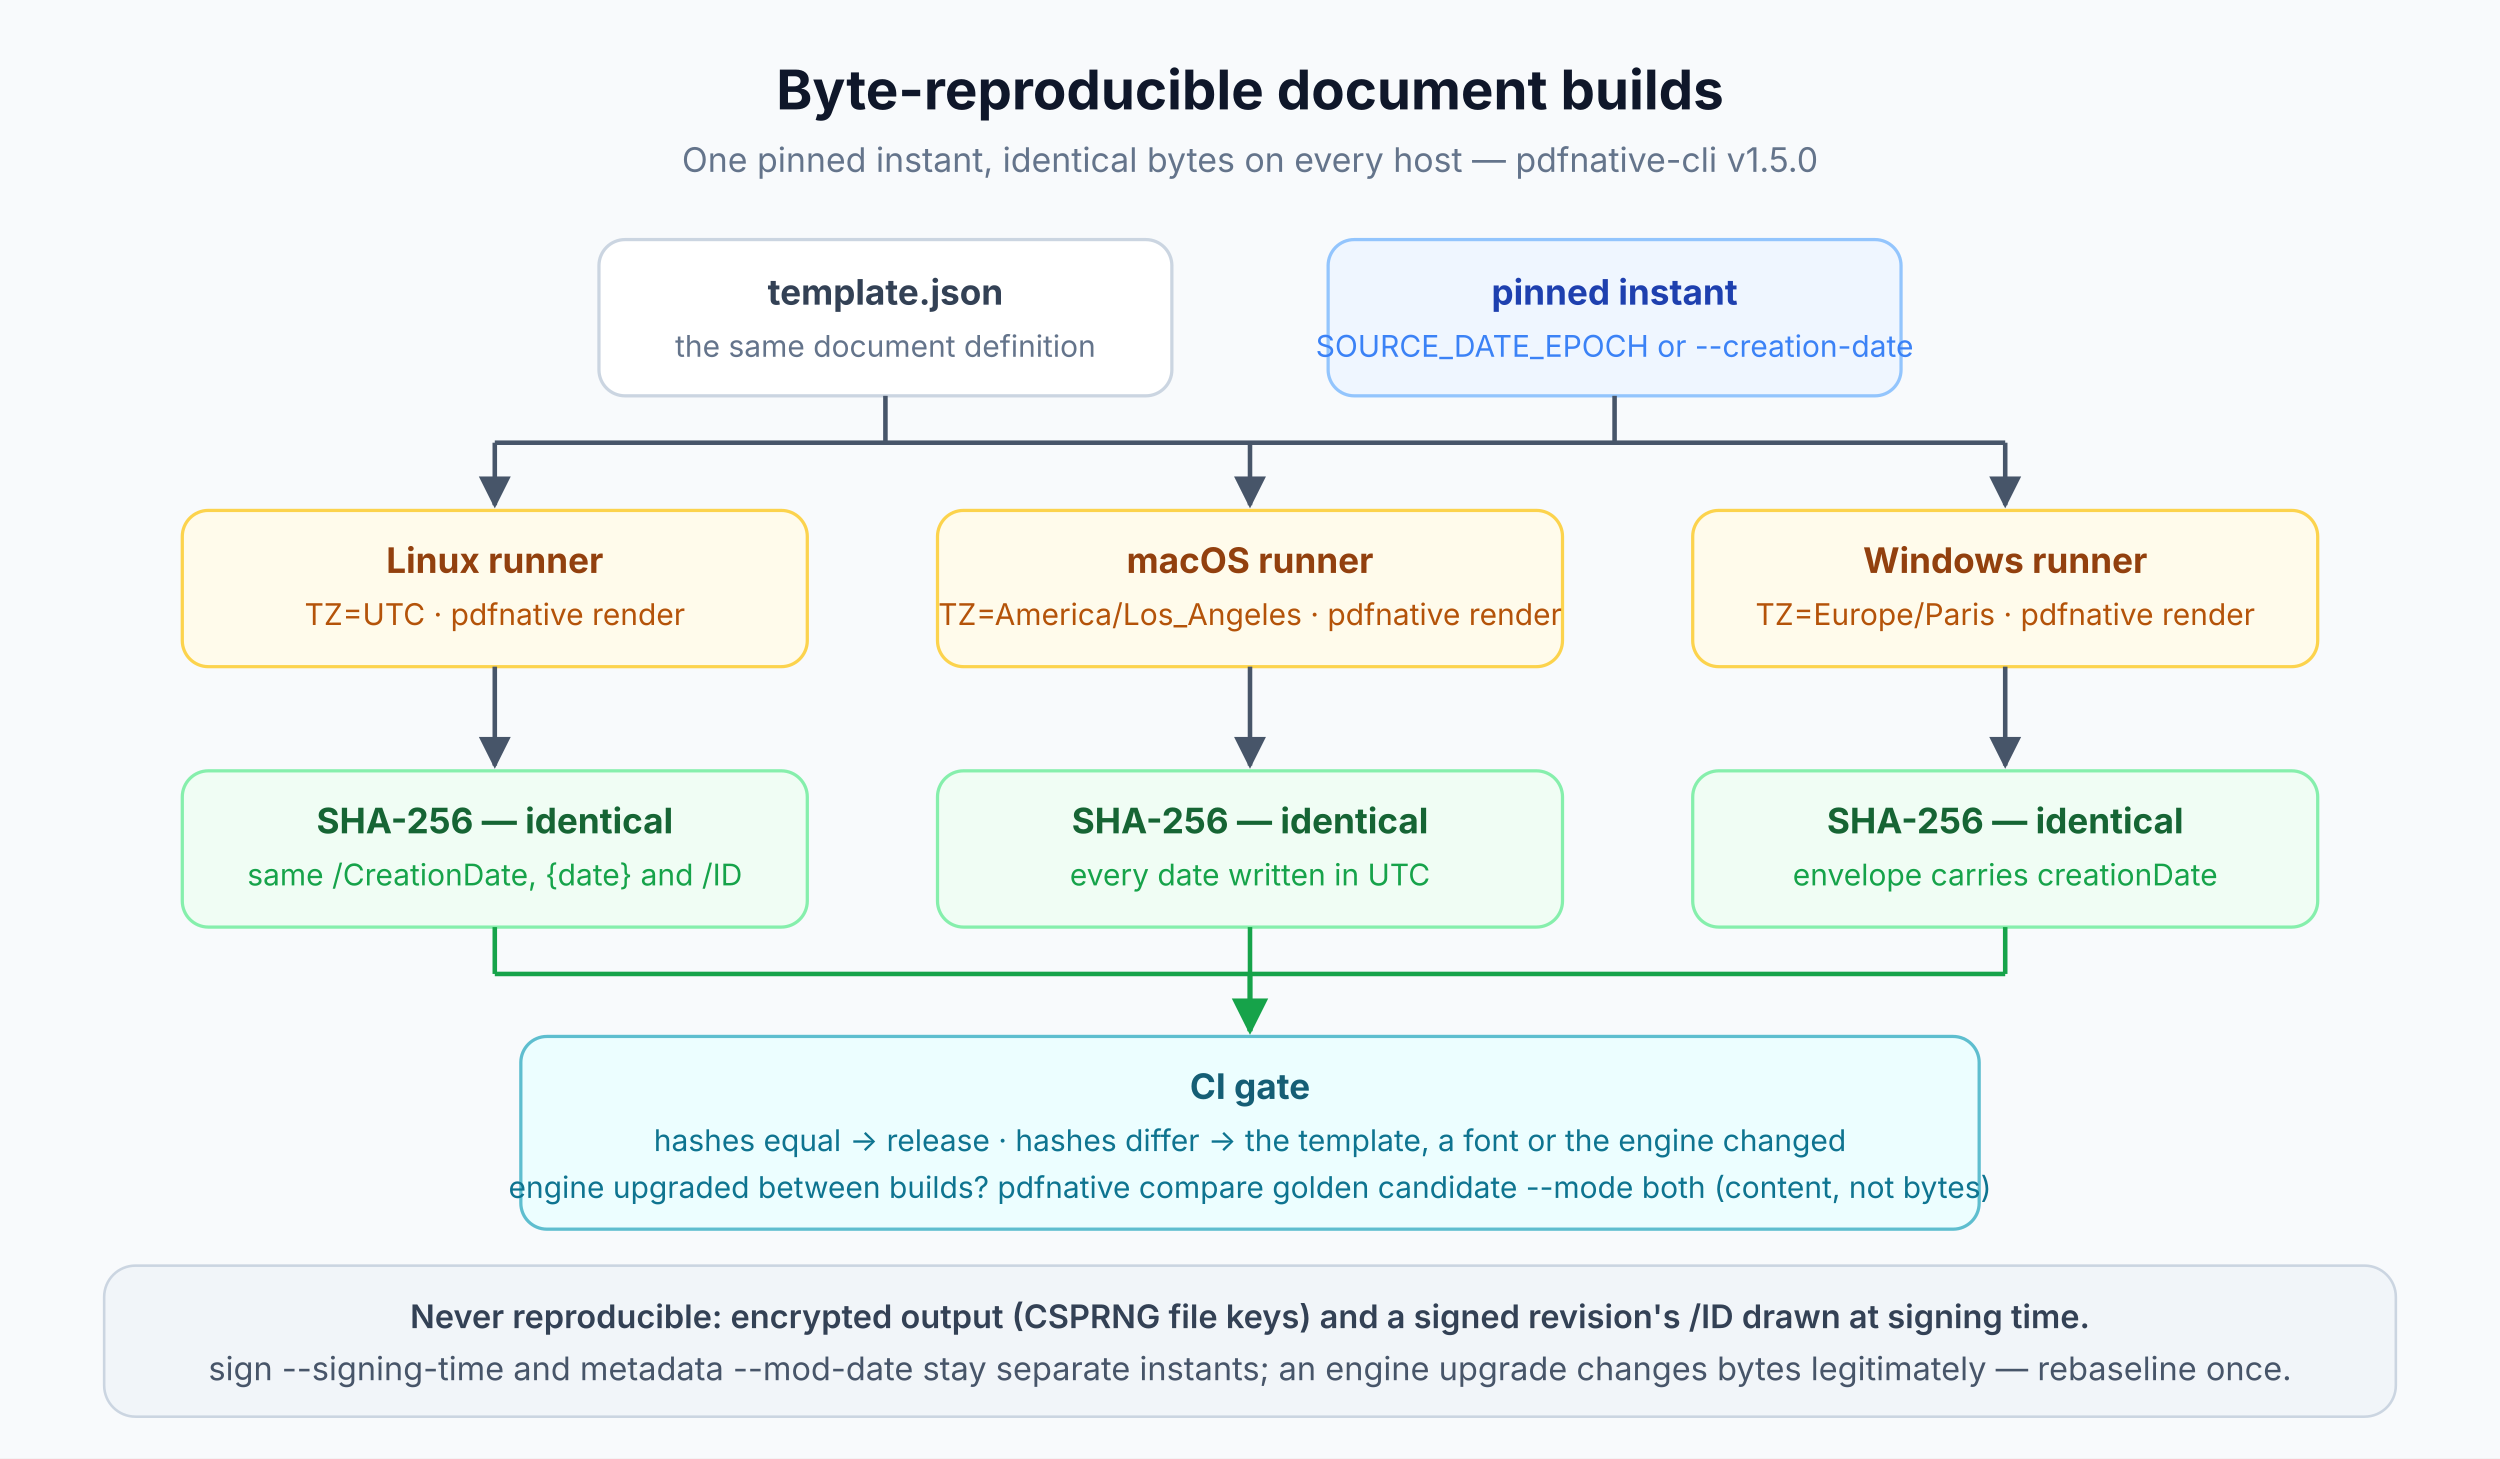
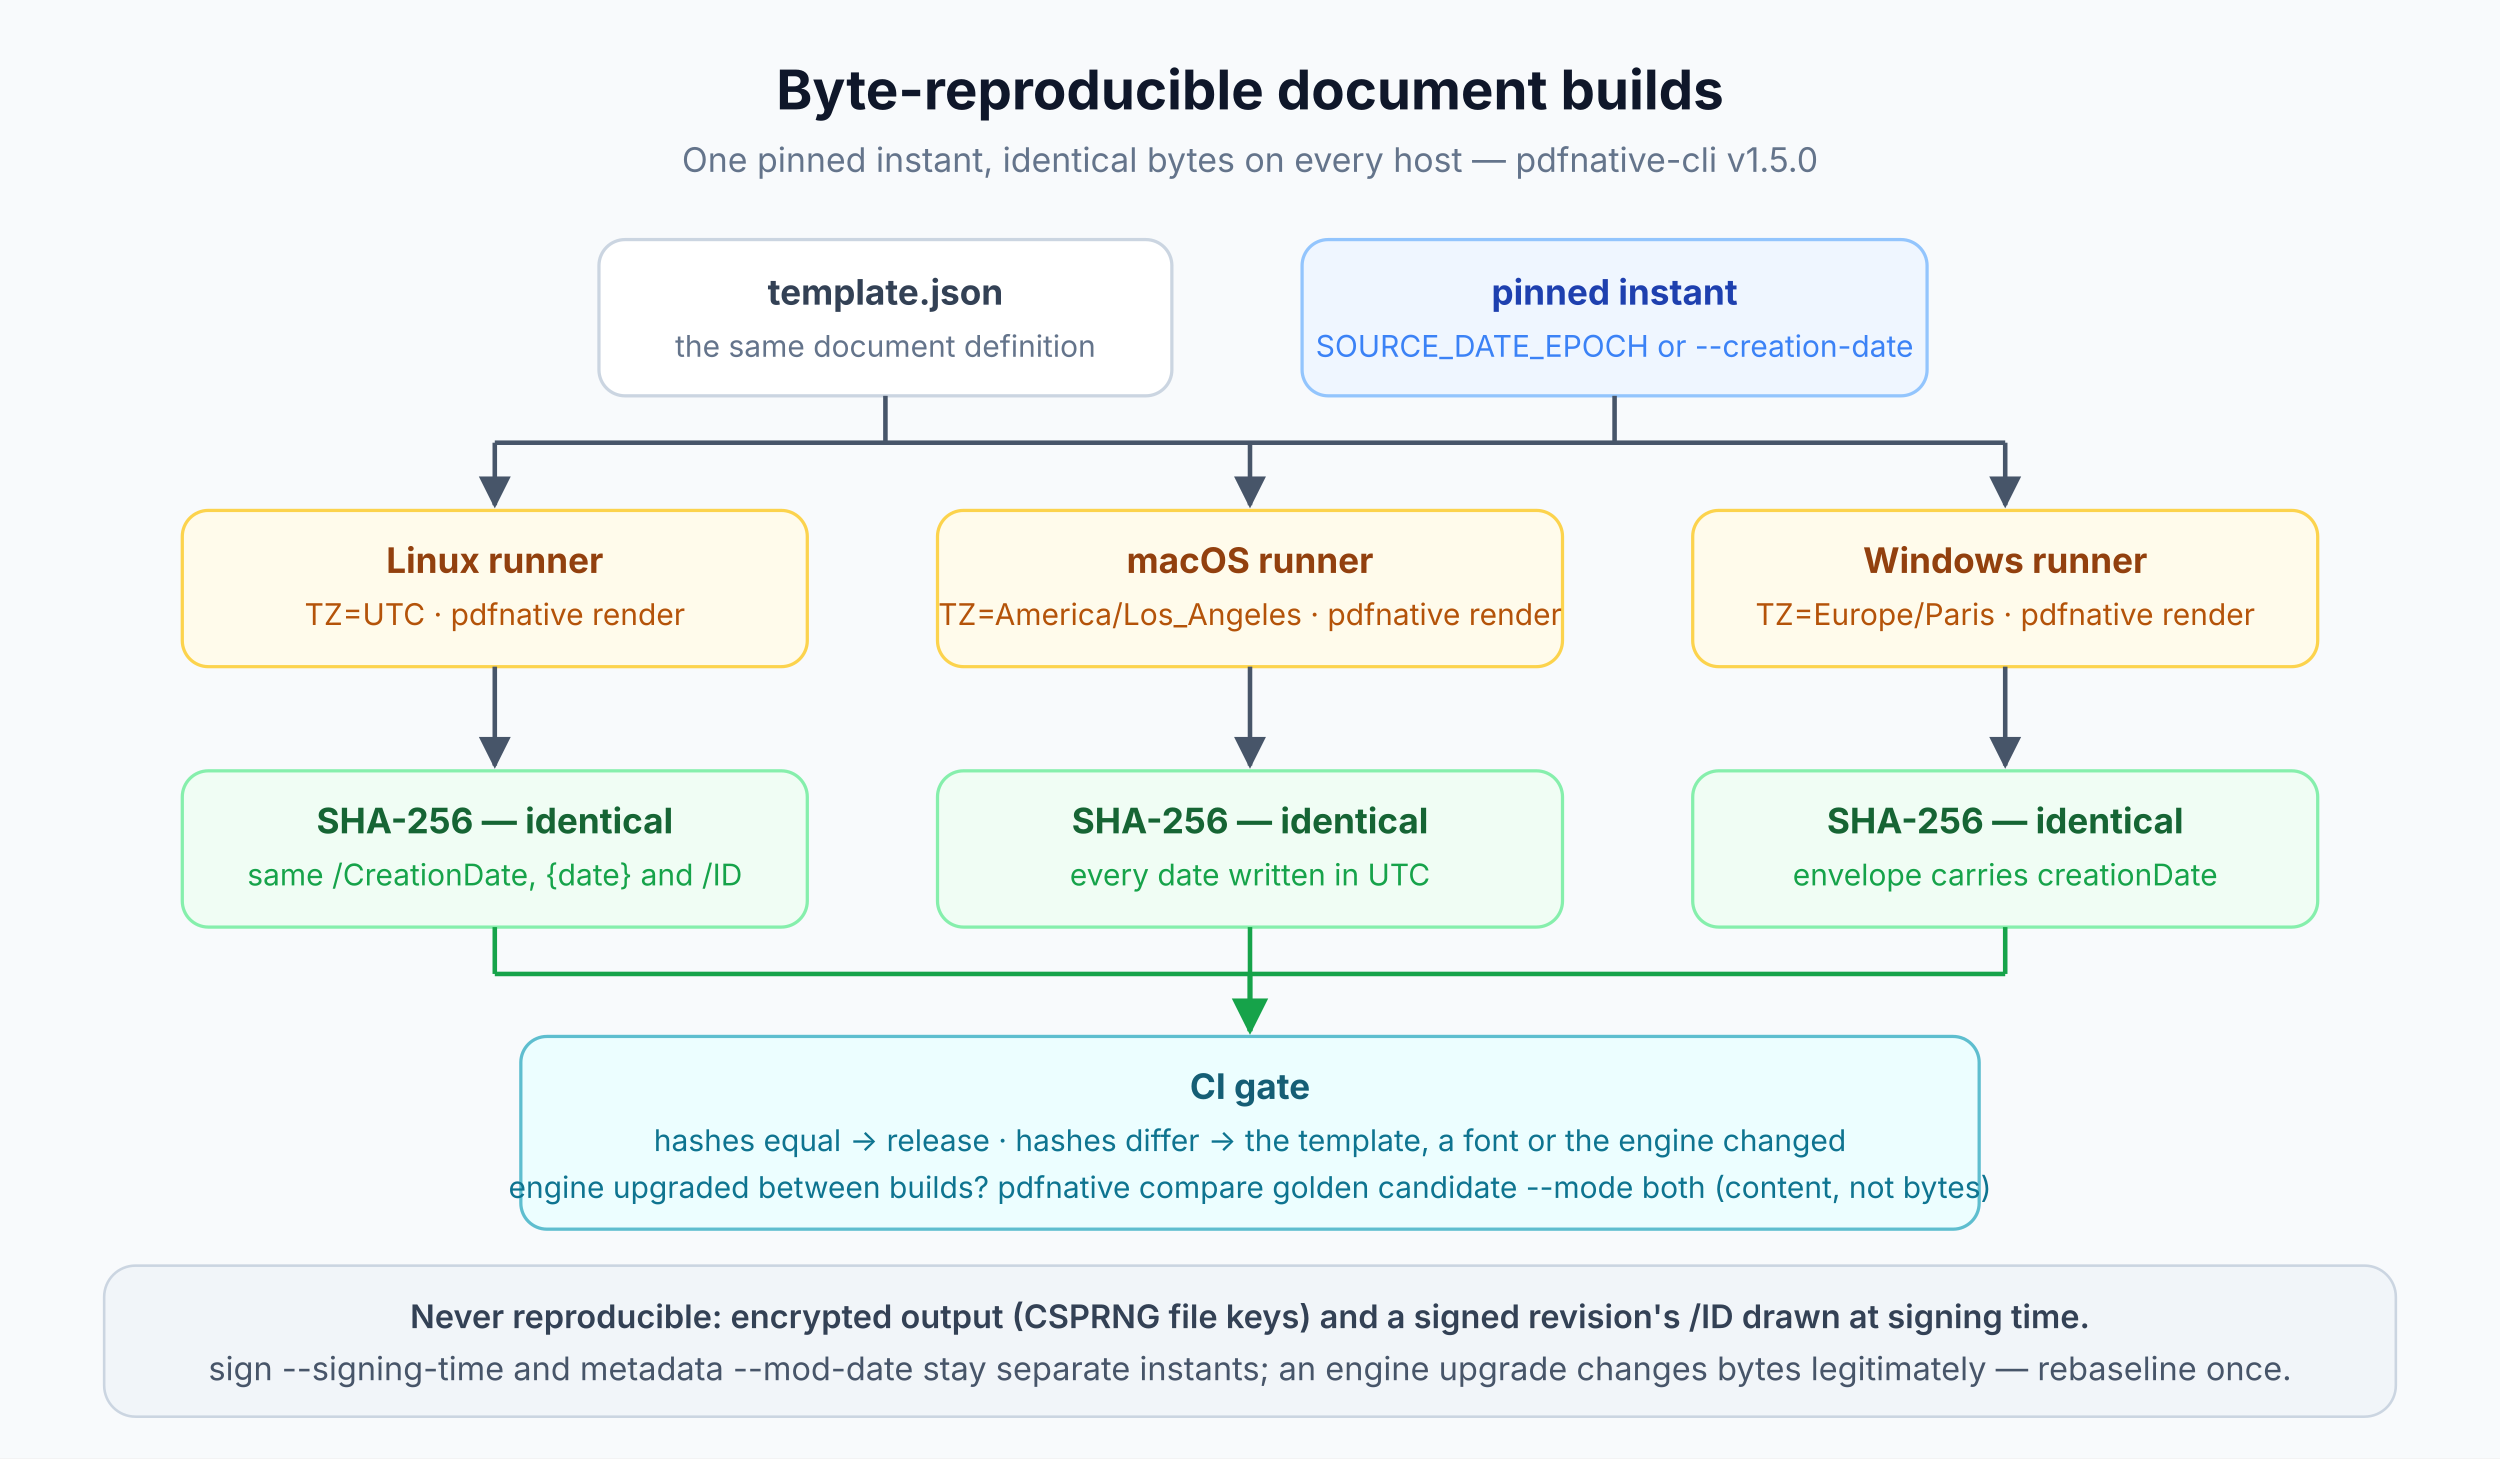
<svg xmlns="http://www.w3.org/2000/svg" viewBox="0 0 960 560" role="img" aria-labelledby="ucr-title ucr-desc" font-family="Inter,-apple-system,BlinkMacSystemFont,'Segoe UI',Roboto,'Helvetica Neue',Arial,sans-serif">
  <defs>
    <marker id="ucr-ah" viewBox="0 0 10 10" refX="9" refY="5" markerWidth="7" markerHeight="7" orient="auto-start-reverse">
      <path d="M0,0 L10,5 L0,10 z" fill="#475569" />
    </marker>
    <marker id="ucr-ah-green" viewBox="0 0 10 10" refX="9" refY="5" markerWidth="7" markerHeight="7" orient="auto-start-reverse">
      <path d="M0,0 L10,5 L0,10 z" fill="#16A34A" />
    </marker>
  </defs>
  <rect width="960" height="560" fill="#F8FAFC" />
  <text x="480" y="42" text-anchor="middle" font-size="21" font-weight="700" fill="#0F172A">Byte-reproducible document builds</text>
  <text x="480" y="66" text-anchor="middle" font-size="13" fill="#64748B">One pinned instant, identical bytes on every host — pdfnative-cli v1.5.0</text>
  <rect x="230" y="92" width="220" height="60" rx="10" fill="#FFFFFF" stroke="#CBD5E1" stroke-width="1.25" />
  <text x="340" y="117" text-anchor="middle" font-size="13.5" font-weight="700" fill="#334155">template.json</text>
  <text x="340" y="137" text-anchor="middle" font-size="11.5" fill="#64748B">the same document definition</text>
-   <rect x="510" y="92" width="220" height="60" rx="10" fill="#EFF6FF" stroke="#93C5FD" stroke-width="1.25" />
+   <rect x="500" y="92" width="240" height="60" rx="10" fill="#EFF6FF" stroke="#93C5FD" stroke-width="1.25" />
  <text x="620" y="117" text-anchor="middle" font-size="13.5" font-weight="700" fill="#1E40AF">pinned instant</text>
  <text x="620" y="137" text-anchor="middle" font-size="11.5" fill="#3B82F6">SOURCE_DATE_EPOCH or --creation-date</text>
  <line x1="340" y1="152" x2="340" y2="170" stroke="#475569" stroke-width="1.75" />
  <line x1="620" y1="152" x2="620" y2="170" stroke="#475569" stroke-width="1.75" />
  <line x1="190" y1="170" x2="770" y2="170" stroke="#475569" stroke-width="1.75" />
  <line x1="190" y1="170" x2="190" y2="194" stroke="#475569" stroke-width="1.75" marker-end="url(#ucr-ah)" />
  <line x1="480" y1="170" x2="480" y2="194" stroke="#475569" stroke-width="1.75" marker-end="url(#ucr-ah)" />
  <line x1="770" y1="170" x2="770" y2="194" stroke="#475569" stroke-width="1.75" marker-end="url(#ucr-ah)" />
  <rect x="70" y="196" width="240" height="60" rx="10" fill="#FFFBEB" stroke="#FCD34D" stroke-width="1.25" />
  <text x="190" y="220" text-anchor="middle" font-size="13.5" font-weight="700" fill="#92400E">Linux runner</text>
  <text x="190" y="240" text-anchor="middle" font-size="11.5" fill="#B45309">TZ=UTC · pdfnative render</text>
  <rect x="360" y="196" width="240" height="60" rx="10" fill="#FFFBEB" stroke="#FCD34D" stroke-width="1.25" />
  <text x="480" y="220" text-anchor="middle" font-size="13.5" font-weight="700" fill="#92400E">macOS runner</text>
  <text x="480" y="240" text-anchor="middle" font-size="11.5" fill="#B45309">TZ=America/Los_Angeles · pdfnative render</text>
  <rect x="650" y="196" width="240" height="60" rx="10" fill="#FFFBEB" stroke="#FCD34D" stroke-width="1.25" />
  <text x="770" y="220" text-anchor="middle" font-size="13.5" font-weight="700" fill="#92400E">Windows runner</text>
  <text x="770" y="240" text-anchor="middle" font-size="11.5" fill="#B45309">TZ=Europe/Paris · pdfnative render</text>
  <line x1="190" y1="256" x2="190" y2="294" stroke="#475569" stroke-width="1.75" marker-end="url(#ucr-ah)" />
  <line x1="480" y1="256" x2="480" y2="294" stroke="#475569" stroke-width="1.75" marker-end="url(#ucr-ah)" />
  <line x1="770" y1="256" x2="770" y2="294" stroke="#475569" stroke-width="1.75" marker-end="url(#ucr-ah)" />
  <rect x="70" y="296" width="240" height="60" rx="10" fill="#F0FDF4" stroke="#86EFAC" stroke-width="1.25" />
  <text x="190" y="320" text-anchor="middle" font-size="13.5" font-weight="700" fill="#166534">SHA-256 — identical</text>
  <text x="190" y="340" text-anchor="middle" font-size="11.5" fill="#16A34A">same /CreationDate, {date} and /ID</text>
  <rect x="360" y="296" width="240" height="60" rx="10" fill="#F0FDF4" stroke="#86EFAC" stroke-width="1.25" />
  <text x="480" y="320" text-anchor="middle" font-size="13.5" font-weight="700" fill="#166534">SHA-256 — identical</text>
  <text x="480" y="340" text-anchor="middle" font-size="11.5" fill="#16A34A">every date written in UTC</text>
  <rect x="650" y="296" width="240" height="60" rx="10" fill="#F0FDF4" stroke="#86EFAC" stroke-width="1.25" />
  <text x="770" y="320" text-anchor="middle" font-size="13.5" font-weight="700" fill="#166534">SHA-256 — identical</text>
  <text x="770" y="340" text-anchor="middle" font-size="11.5" fill="#16A34A">envelope carries creationDate</text>
  <line x1="190" y1="356" x2="190" y2="374" stroke="#16A34A" stroke-width="1.75" />
  <line x1="480" y1="356" x2="480" y2="374" stroke="#16A34A" stroke-width="1.75" />
  <line x1="770" y1="356" x2="770" y2="374" stroke="#16A34A" stroke-width="1.75" />
  <line x1="190" y1="374" x2="770" y2="374" stroke="#16A34A" stroke-width="1.75" />
  <line x1="480" y1="374" x2="480" y2="396" stroke="#16A34A" stroke-width="2" marker-end="url(#ucr-ah-green)" />
  <rect x="200" y="398" width="560" height="74" rx="10" fill="#ECFEFF" stroke="#5EBECF" stroke-width="1.25" />
  <text x="480" y="422" text-anchor="middle" font-size="13.5" font-weight="700" fill="#155E75">CI gate</text>
  <text x="480" y="442" text-anchor="middle" font-size="11.5" fill="#0E7490">hashes equal → release · hashes differ → the template, a font or the engine changed</text>
  <text x="480" y="460" text-anchor="middle" font-size="11.5" fill="#0E7490">engine upgraded between builds? pdfnative compare golden candidate --mode both (content, not bytes)</text>
  <rect x="40" y="486" width="880" height="58" rx="12" fill="#F1F5F9" stroke="#CBD5E1" stroke-width="1" />
  <text x="480" y="510" text-anchor="middle" font-size="12.5" font-weight="600" fill="#334155">Never reproducible: encrypted output (CSPRNG file keys) and a signed revision's /ID drawn at signing time.</text>
  <text x="480" y="530" text-anchor="middle" font-size="12.5" fill="#475569">sign --signing-time and metadata --mod-date stay separate instants; an engine upgrade changes bytes legitimately — rebaseline once.</text>
</svg>
